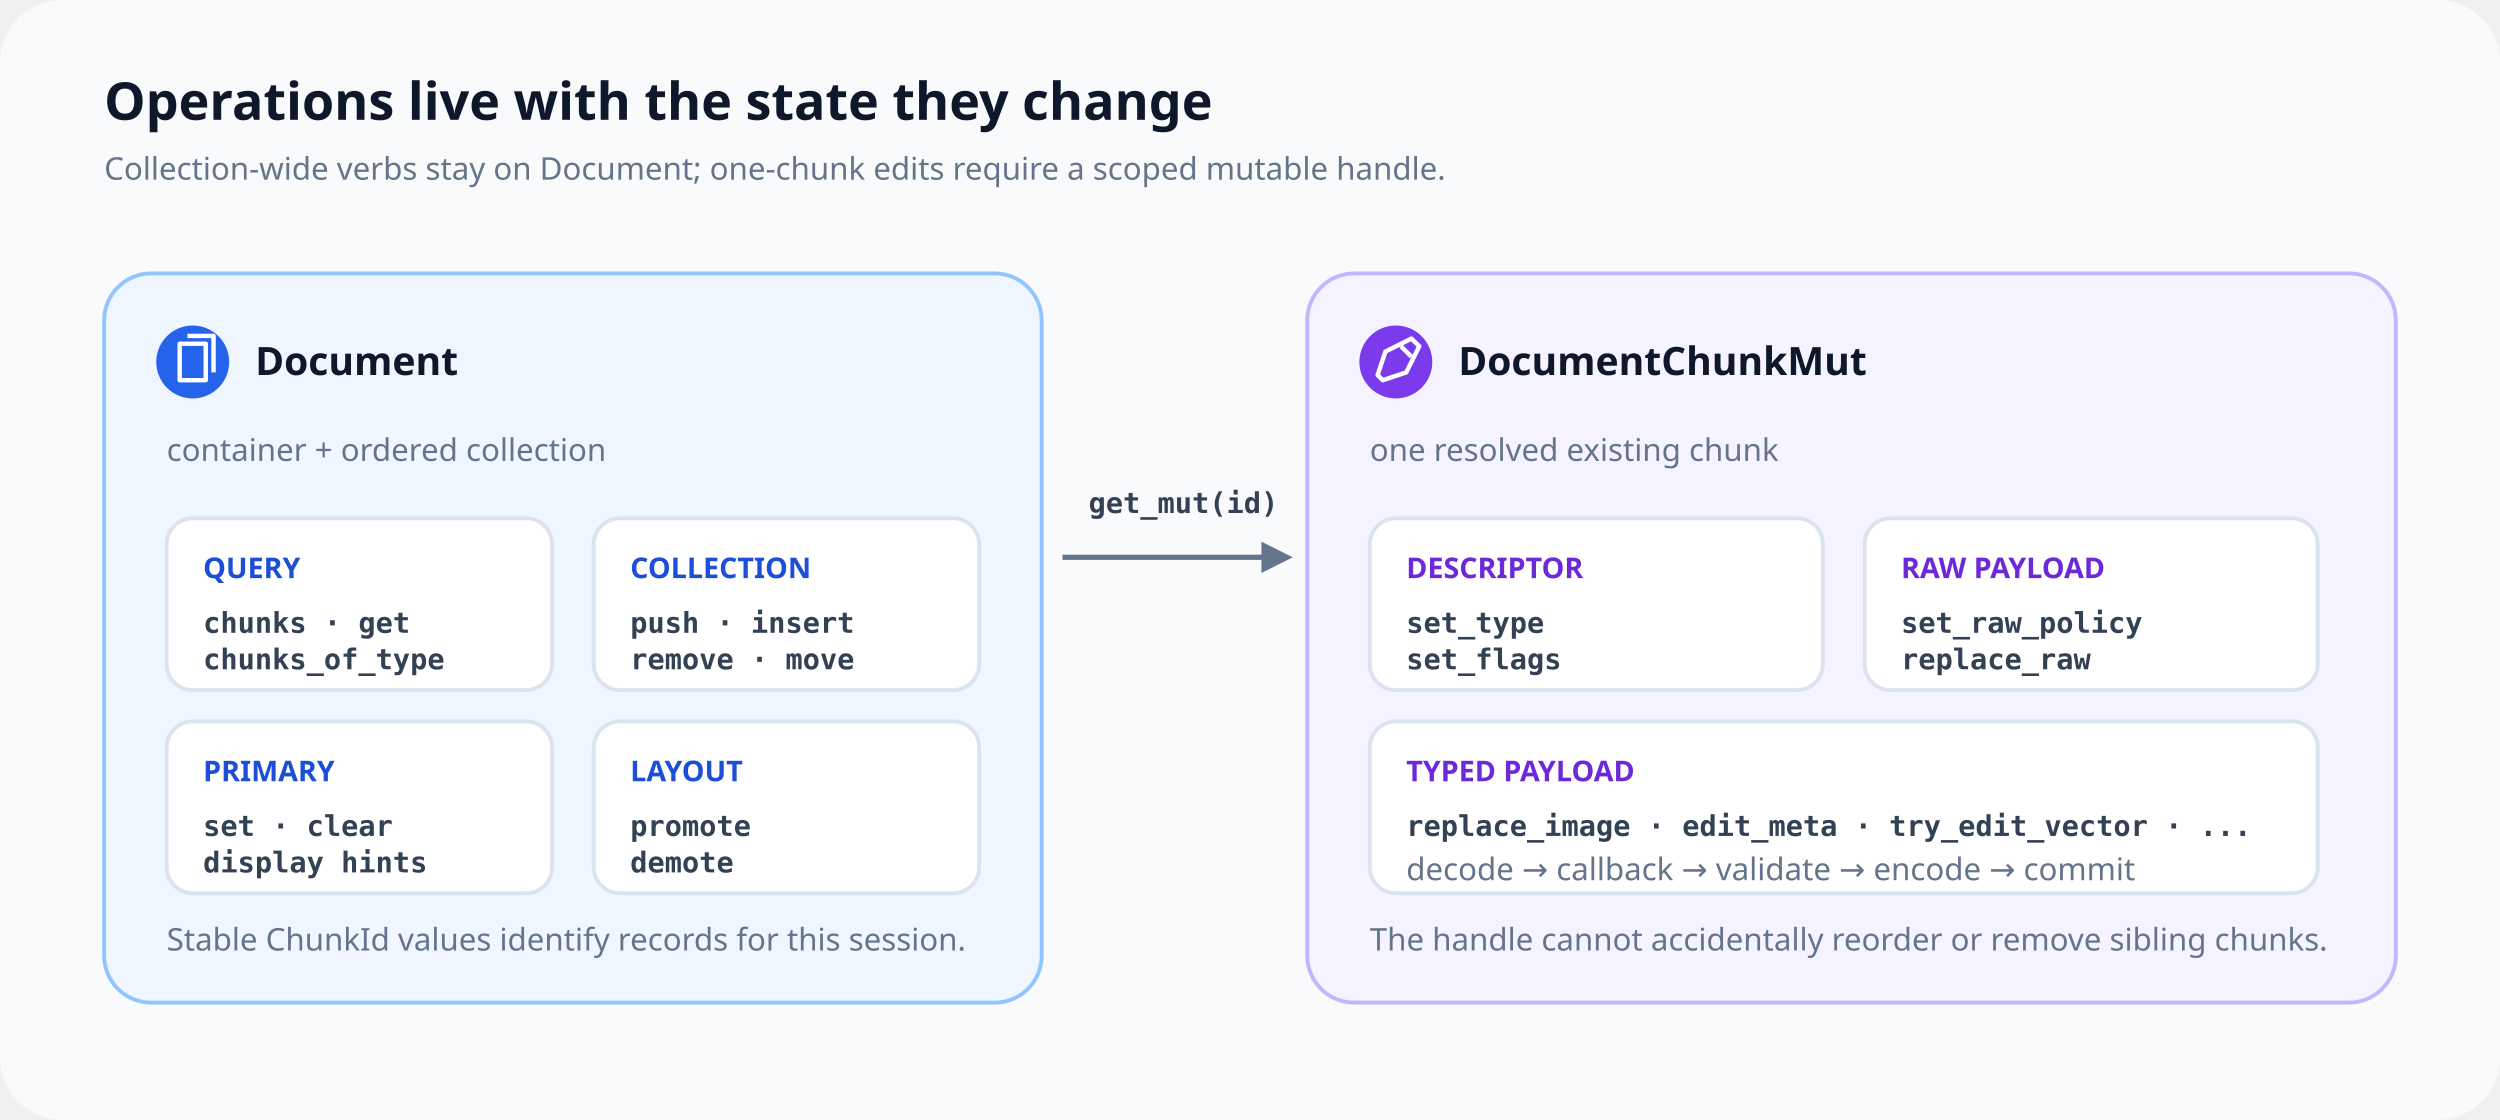
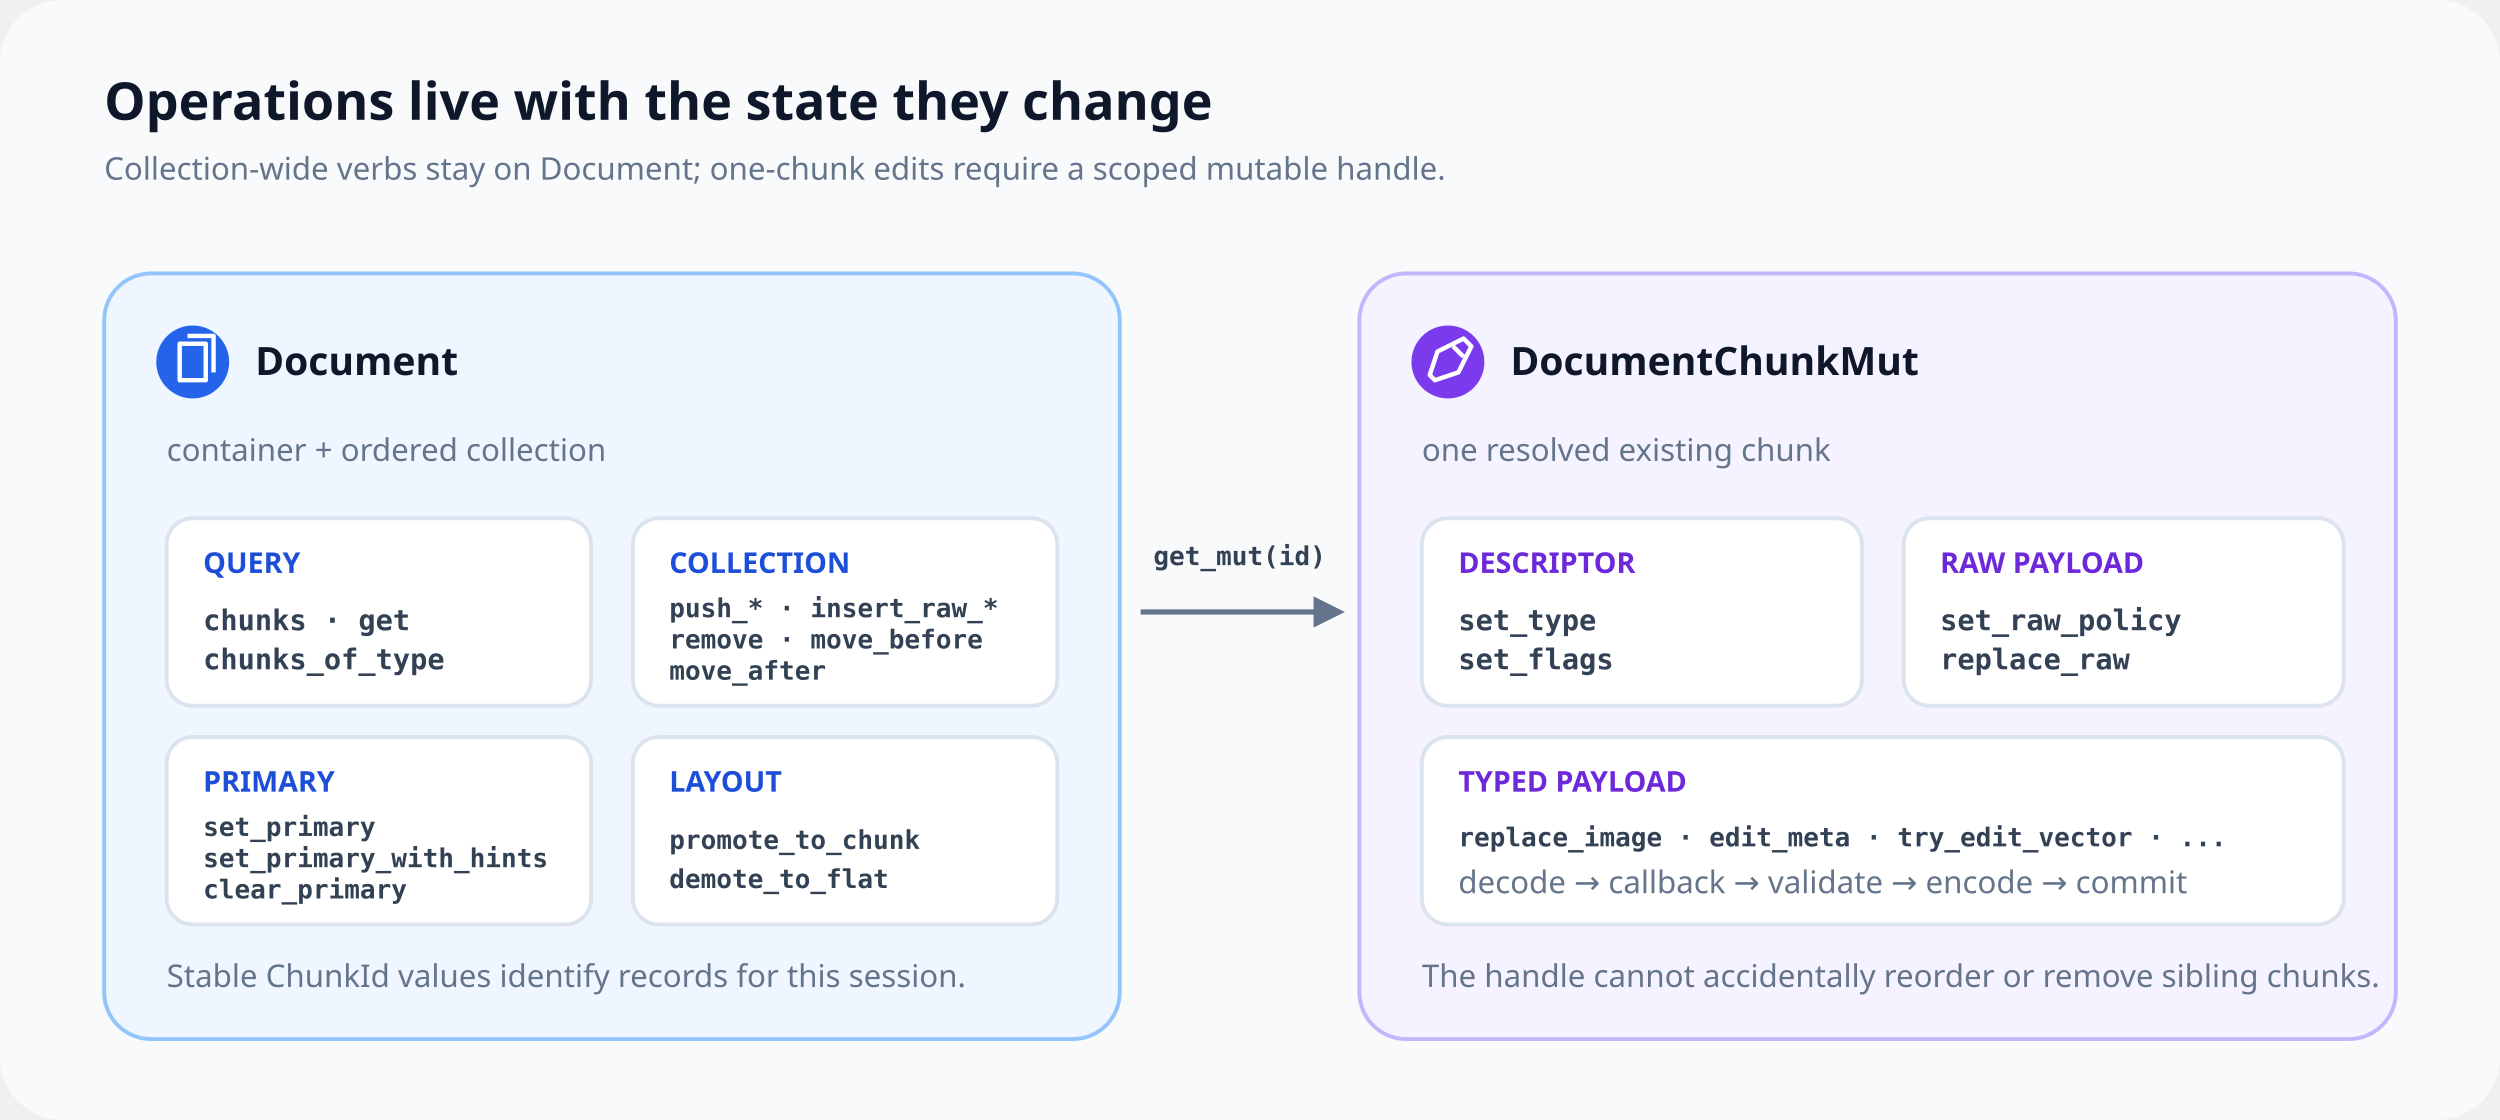
<svg xmlns="http://www.w3.org/2000/svg" width="960" height="430" viewBox="0 0 960 430" role="img" aria-labelledby="title desc">
  <defs>
    <marker id="arrow" viewBox="0 0 10 10" refX="8" refY="5" markerWidth="6" markerHeight="6" orient="auto">
      <path d="M0 0l10 5-10 5z" fill="#64748b" />
    </marker>
    <style>
      .bg{fill:#f8fafc}.card{fill:#fff;stroke:#dbe3ee;stroke-width:1.5}.doc{fill:#eff6ff;stroke:#93c5fd;stroke-width:1.5}.mut{fill:#f5f3ff;stroke:#c4b5fd;stroke-width:1.5}.line{fill:none;stroke:#64748b;stroke-width:2;marker-end:url(#arrow)}
-       .title{fill:#0f172a;font:700 20px system-ui,sans-serif}.head{fill:#0f172a;font:700 15px system-ui,sans-serif}.body{fill:#64748b;font:12px system-ui,sans-serif}.mono{fill:#334155;font:600 11px ui-monospace,monospace}.blue{fill:#1d4ed8}.violet{fill:#6d28d9}
-       @media(prefers-color-scheme:dark){.bg{fill:#0b1120}.card{fill:#111827;stroke:#334155}.doc{fill:#10203b;stroke:#2563eb}.mut{fill:#21173b;stroke:#7c3aed}.title,.head{fill:#f8fafc}.body{fill:#94a3b8}.mono{fill:#cbd5e1}.blue{fill:#60a5fa}.violet{fill:#a78bfa}}
+       .title{fill:#0f172a;font:700 20px system-ui,sans-serif}.head{fill:#0f172a;font:700 15px system-ui,sans-serif}.body{fill:#64748b;font:12px system-ui,sans-serif}.mono{fill:#334155;font:600 11px ui-monospace,monospace}.api{fill:#334155;font:600 10px ui-monospace,monospace}.blue{fill:#1d4ed8}.violet{fill:#6d28d9}
+       @media(prefers-color-scheme:dark){.bg{fill:#0b1120}.card{fill:#111827;stroke:#334155}.doc{fill:#10203b;stroke:#2563eb}.mut{fill:#21173b;stroke:#7c3aed}.title,.head{fill:#f8fafc}.body{fill:#94a3b8}.mono,.api{fill:#cbd5e1}.blue{fill:#60a5fa}.violet{fill:#a78bfa}}
    </style>
  </defs>
  <rect class="bg" width="960" height="430" rx="24" />
  <text class="title" x="40" y="46">Operations live with the state they change</text>
  <text class="body" x="40" y="69">Collection-wide verbs stay on Document; one-chunk edits require a scoped mutable handle.</text>
  <g transform="translate(40 105)">
-     <rect class="doc" width="360" height="280" rx="18" />
+     <rect class="doc" width="390" height="294" rx="18" />
    <circle cx="34" cy="34" r="14" fill="#2563eb" />
    <path d="M29 27h10v14H29zM32 24h10v14" fill="none" stroke="#fff" stroke-width="1.7" stroke-linejoin="round" />
    <text class="head" x="58" y="39">Document</text>
    <text class="body" x="24" y="72">container + ordered collection</text>
    <g transform="translate(24 94)">
-       <rect class="card" width="148" height="66" rx="10" />
-       <text class="blue" x="14" y="23" font-family="system-ui,sans-serif" font-size="11" font-weight="700">QUERY</text>
-       <text class="mono" x="14" y="44">chunks · get</text>
+       <rect class="card" width="163" height="72" rx="10" />
+       <text class="blue" x="14" y="21" font-family="system-ui,sans-serif" font-size="11" font-weight="700">QUERY</text>
+       <text class="mono" x="14" y="43">chunks · get</text>
      <text class="mono" x="14" y="58">chunks_of_type</text>
-       <rect class="card" x="164" width="148" height="66" rx="10" />
-       <text class="blue" x="178" y="23" font-family="system-ui,sans-serif" font-size="11" font-weight="700">COLLECTION</text>
-       <text class="mono" x="178" y="44">push · insert</text>
-       <text class="mono" x="178" y="58">remove · move</text>
-       <rect class="card" y="78" width="148" height="66" rx="10" />
-       <text class="blue" x="14" y="101" font-family="system-ui,sans-serif" font-size="11" font-weight="700">PRIMARY</text>
-       <text class="mono" x="14" y="122">set · clear</text>
-       <text class="mono" x="14" y="136">display hints</text>
-       <rect class="card" x="164" y="78" width="148" height="66" rx="10" />
-       <text class="blue" x="178" y="101" font-family="system-ui,sans-serif" font-size="11" font-weight="700">LAYOUT</text>
-       <text class="mono" x="178" y="122">promote</text>
-       <text class="mono" x="178" y="136">demote</text>
+       <rect class="card" x="179" width="163" height="72" rx="10" data-audit-boundary="collection-card" />
+       <g data-audit-contained-by="collection-card" data-audit-min-inset="0 10 8 10">
+         <text class="blue" x="193" y="21" font-family="system-ui,sans-serif" font-size="11" font-weight="700">COLLECTION</text>
+         <text class="api" x="193" y="38">push_* · insert_raw_*</text>
+         <text class="api" x="193" y="50">remove · move_before</text>
+         <text class="api" x="193" y="62">move_after</text>
+       </g>
+       <rect class="card" y="84" width="163" height="72" rx="10" data-audit-boundary="primary-card" />
+       <g data-audit-contained-by="primary-card" data-audit-min-inset="0 10 8 10">
+         <text class="blue" x="14" y="105" font-family="system-ui,sans-serif" font-size="11" font-weight="700">PRIMARY</text>
+         <text class="api" x="14" y="122">set_primary</text>
+         <text class="api" x="14" y="134">set_primary_with_hints</text>
+         <text class="api" x="14" y="146">clear_primary</text>
+       </g>
+       <rect class="card" x="179" y="84" width="163" height="72" rx="10" data-audit-boundary="layout-card" />
+       <g data-audit-contained-by="layout-card" data-audit-min-inset="0 10 8 10">
+         <text class="blue" x="193" y="105" font-family="system-ui,sans-serif" font-size="11" font-weight="700">LAYOUT</text>
+         <text class="api" x="193" y="127">promote_to_chunk</text>
+         <text class="api" x="193" y="142">demote_to_flat</text>
+       </g>
    </g>
-     <text class="body" x="24" y="260">Stable ChunkId values identify records for this session.</text>
+     <text class="body" x="24" y="274">Stable ChunkId values identify records for this session.</text>
  </g>
-   <path class="line" d="M408 214H494" />
-   <text class="mono" x="418" y="197">get_mut(id)</text>
-   <g transform="translate(502 105)">
-     <rect class="mut" width="418" height="280" rx="18" />
+   <rect x="430" y="194" width="92" height="50" fill="none" stroke="none" pointer-events="none" data-audit-boundary="handle-gap" />
+   <g data-audit-contained-by="handle-gap" data-audit-min-inset="0 8 0 8">
+     <text class="api" x="476" y="217" text-anchor="middle">get_mut(id)</text>
+   </g>
+   <path class="line" d="M438 235H514" data-audit-center-y-with="descriptor-card" />
+   <g transform="translate(522 105)">
+     <rect class="mut" width="398" height="294" rx="18" />
    <circle cx="34" cy="34" r="14" fill="#7c3aed" />
    <path d="M27 39l3-9 10-5 3 3-5 10-9 3zM36 28l4 4" fill="none" stroke="#fff" stroke-width="1.7" stroke-linejoin="round" />
    <text class="head" x="58" y="39">DocumentChunkMut</text>
    <text class="body" x="24" y="72">one resolved existing chunk</text>
    <g transform="translate(24 94)">
-       <rect class="card" width="174" height="66" rx="10" />
-       <text class="violet" x="14" y="23" font-family="system-ui,sans-serif" font-size="11" font-weight="700">DESCRIPTOR</text>
-       <text class="mono" x="14" y="44">set_type</text>
-       <text class="mono" x="14" y="58">set_flags</text>
-       <rect class="card" x="190" width="174" height="66" rx="10" />
-       <text class="violet" x="204" y="23" font-family="system-ui,sans-serif" font-size="11" font-weight="700">RAW PAYLOAD</text>
-       <text class="mono" x="204" y="44">set_raw_policy</text>
-       <text class="mono" x="204" y="58">replace_raw</text>
-       <rect class="card" y="78" width="364" height="66" rx="10" />
-       <text class="violet" x="14" y="101" font-family="system-ui,sans-serif" font-size="11" font-weight="700">TYPED PAYLOAD</text>
-       <text class="mono" x="14" y="122">replace_image · edit_meta · try_edit_vector · ...</text>
-       <text class="body" x="14" y="139">decode → callback → validate → encode → commit</text>
+       <rect class="card" width="169" height="72" rx="10" data-audit-boundary="descriptor-card" />
+       <g data-audit-contained-by="descriptor-card" data-audit-min-inset="0 10 8 10">
+         <text class="violet" x="14" y="21" font-family="system-ui,sans-serif" font-size="11" font-weight="700">DESCRIPTOR</text>
+         <text class="mono" x="14" y="43">set_type</text>
+         <text class="mono" x="14" y="58">set_flags</text>
+       </g>
+       <rect class="card" x="185" width="169" height="72" rx="10" data-audit-boundary="raw-card" />
+       <g data-audit-contained-by="raw-card" data-audit-min-inset="0 10 8 10">
+         <text class="violet" x="199" y="21" font-family="system-ui,sans-serif" font-size="11" font-weight="700">RAW PAYLOAD</text>
+         <text class="mono" x="199" y="43">set_raw_policy</text>
+         <text class="mono" x="199" y="58">replace_raw</text>
+       </g>
+       <rect class="card" y="84" width="354" height="72" rx="10" data-audit-boundary="typed-card" />
+       <g data-audit-contained-by="typed-card" data-audit-min-inset="0 10 8 10">
+         <text class="violet" x="14" y="105" font-family="system-ui,sans-serif" font-size="11" font-weight="700">TYPED PAYLOAD</text>
+         <text class="api" x="14" y="126">replace_image · edit_meta · try_edit_vector · ...</text>
+         <text class="body" x="14" y="144">decode → callback → validate → encode → commit</text>
+       </g>
    </g>
-     <text class="body" x="24" y="260">The handle cannot accidentally reorder or remove sibling chunks.</text>
+     <text class="body" x="24" y="274">The handle cannot accidentally reorder or remove sibling chunks.</text>
  </g>
</svg>
